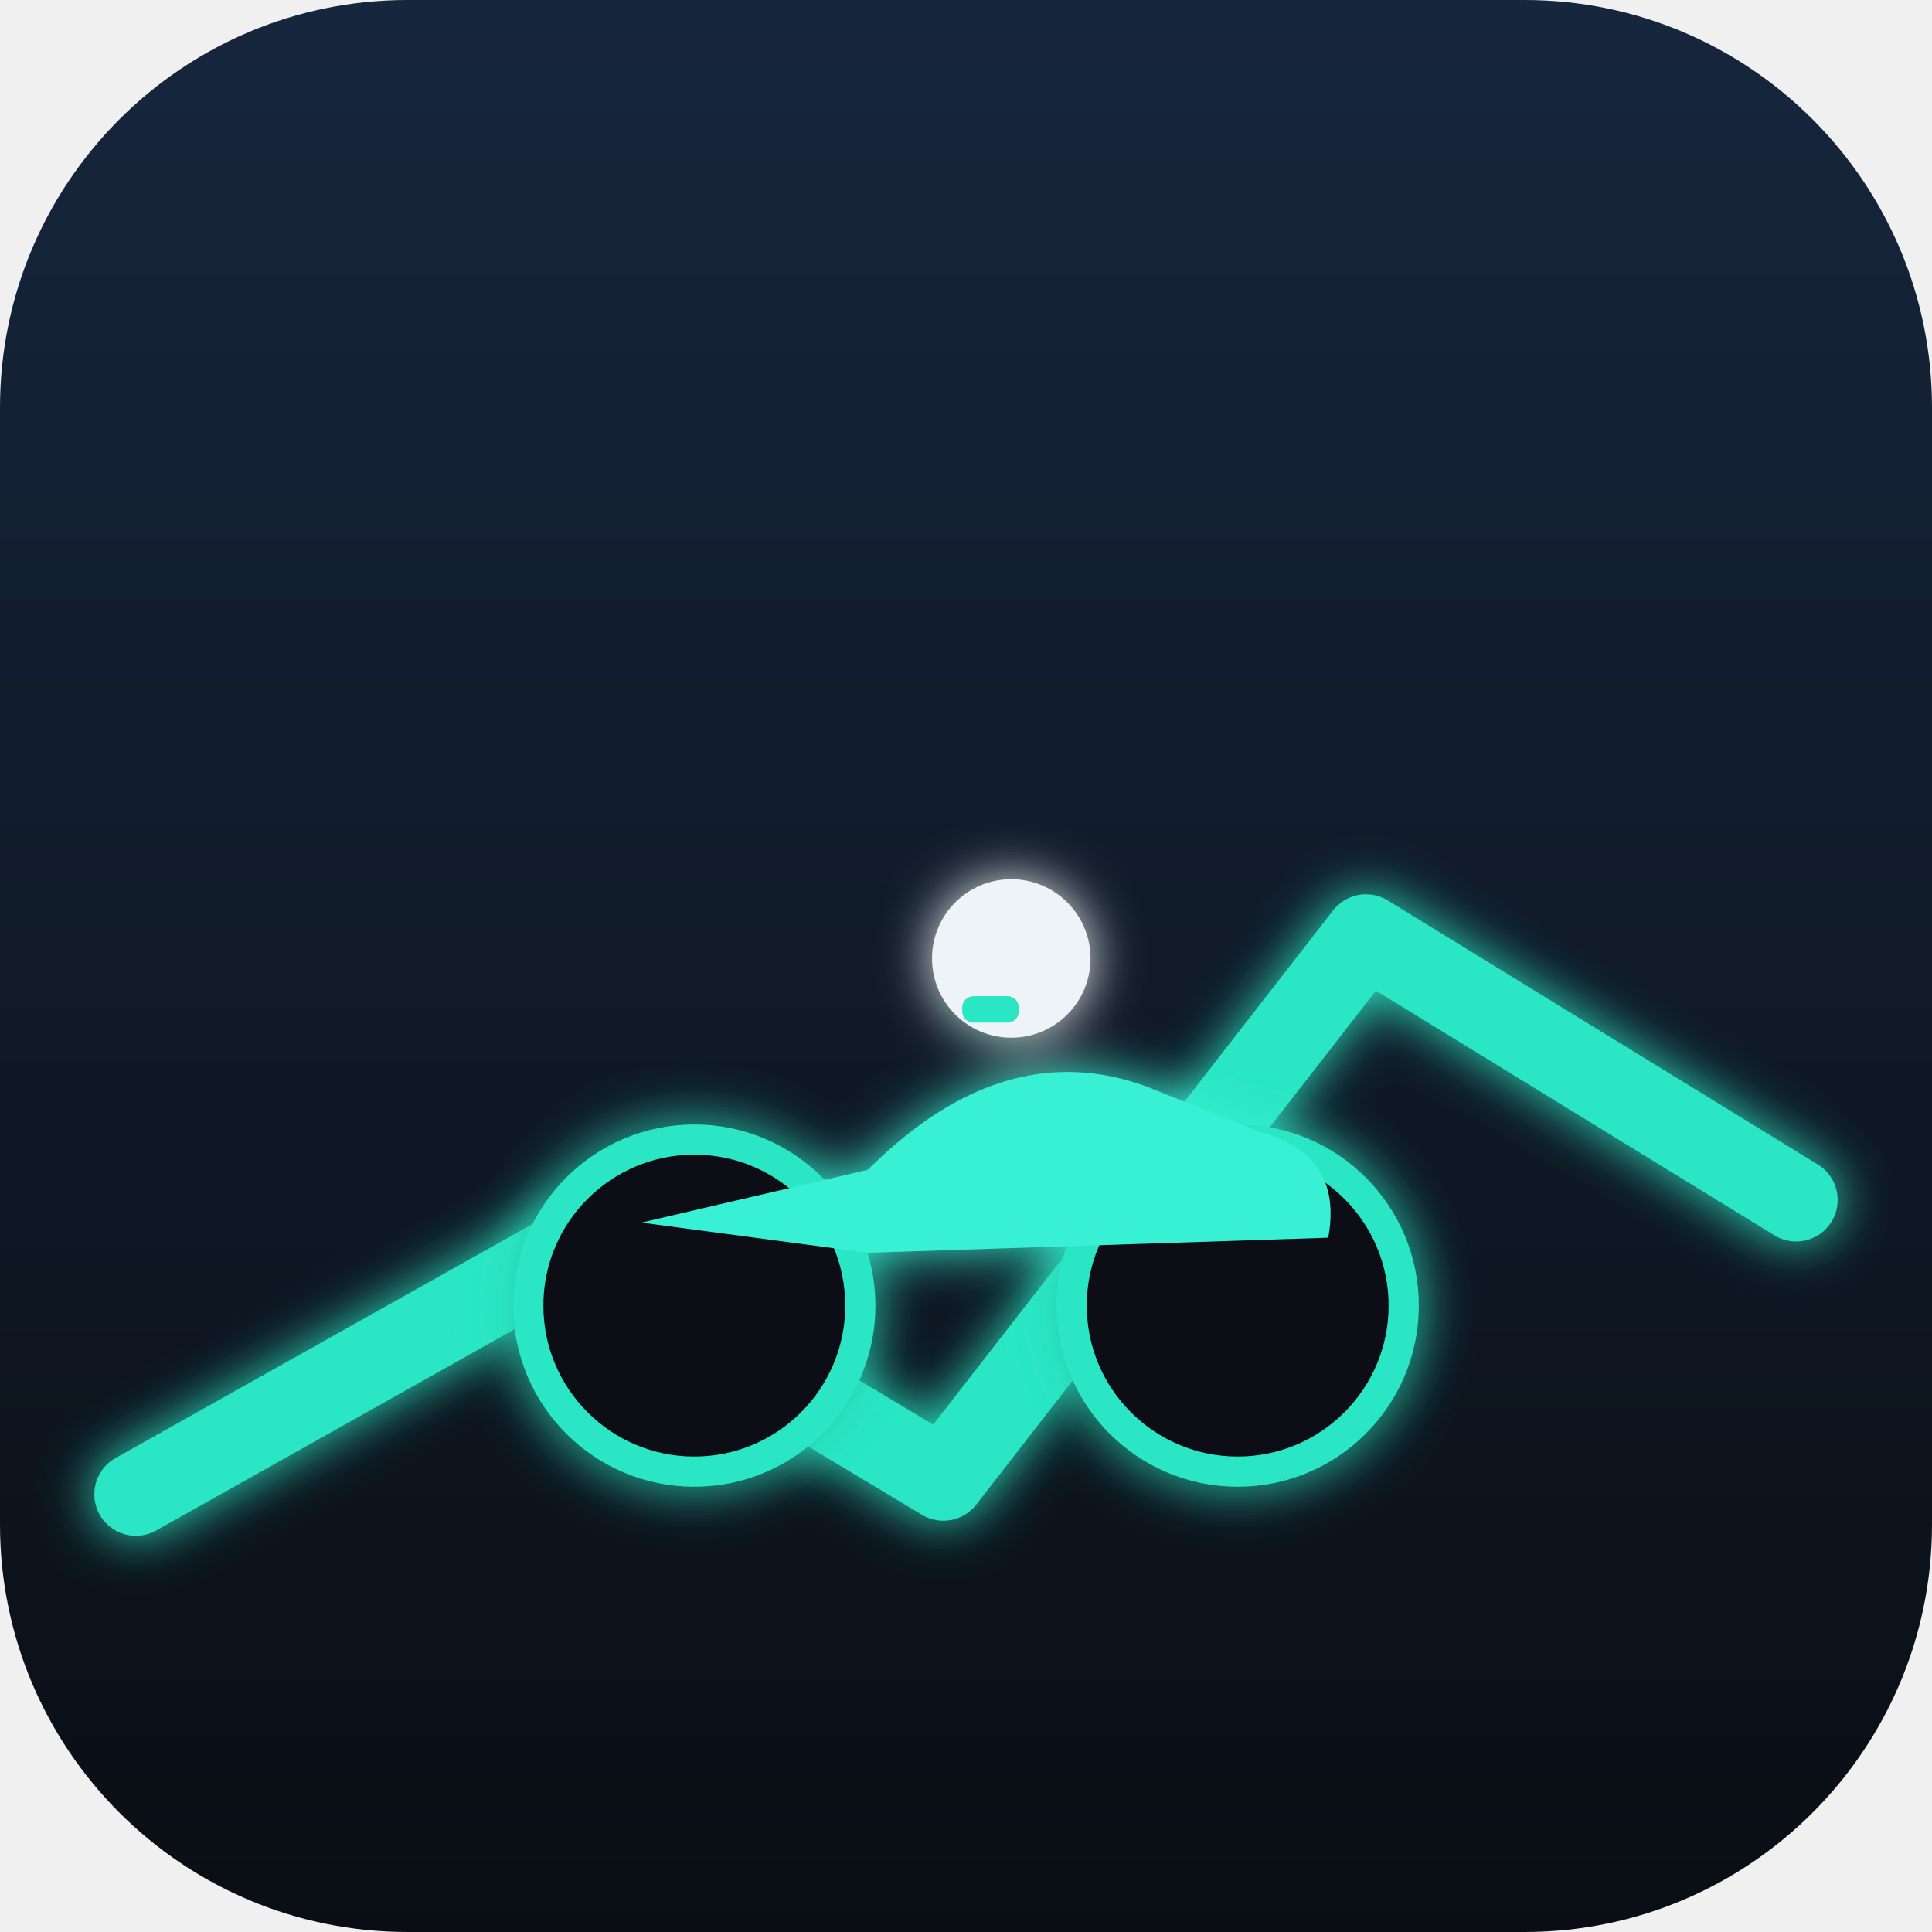
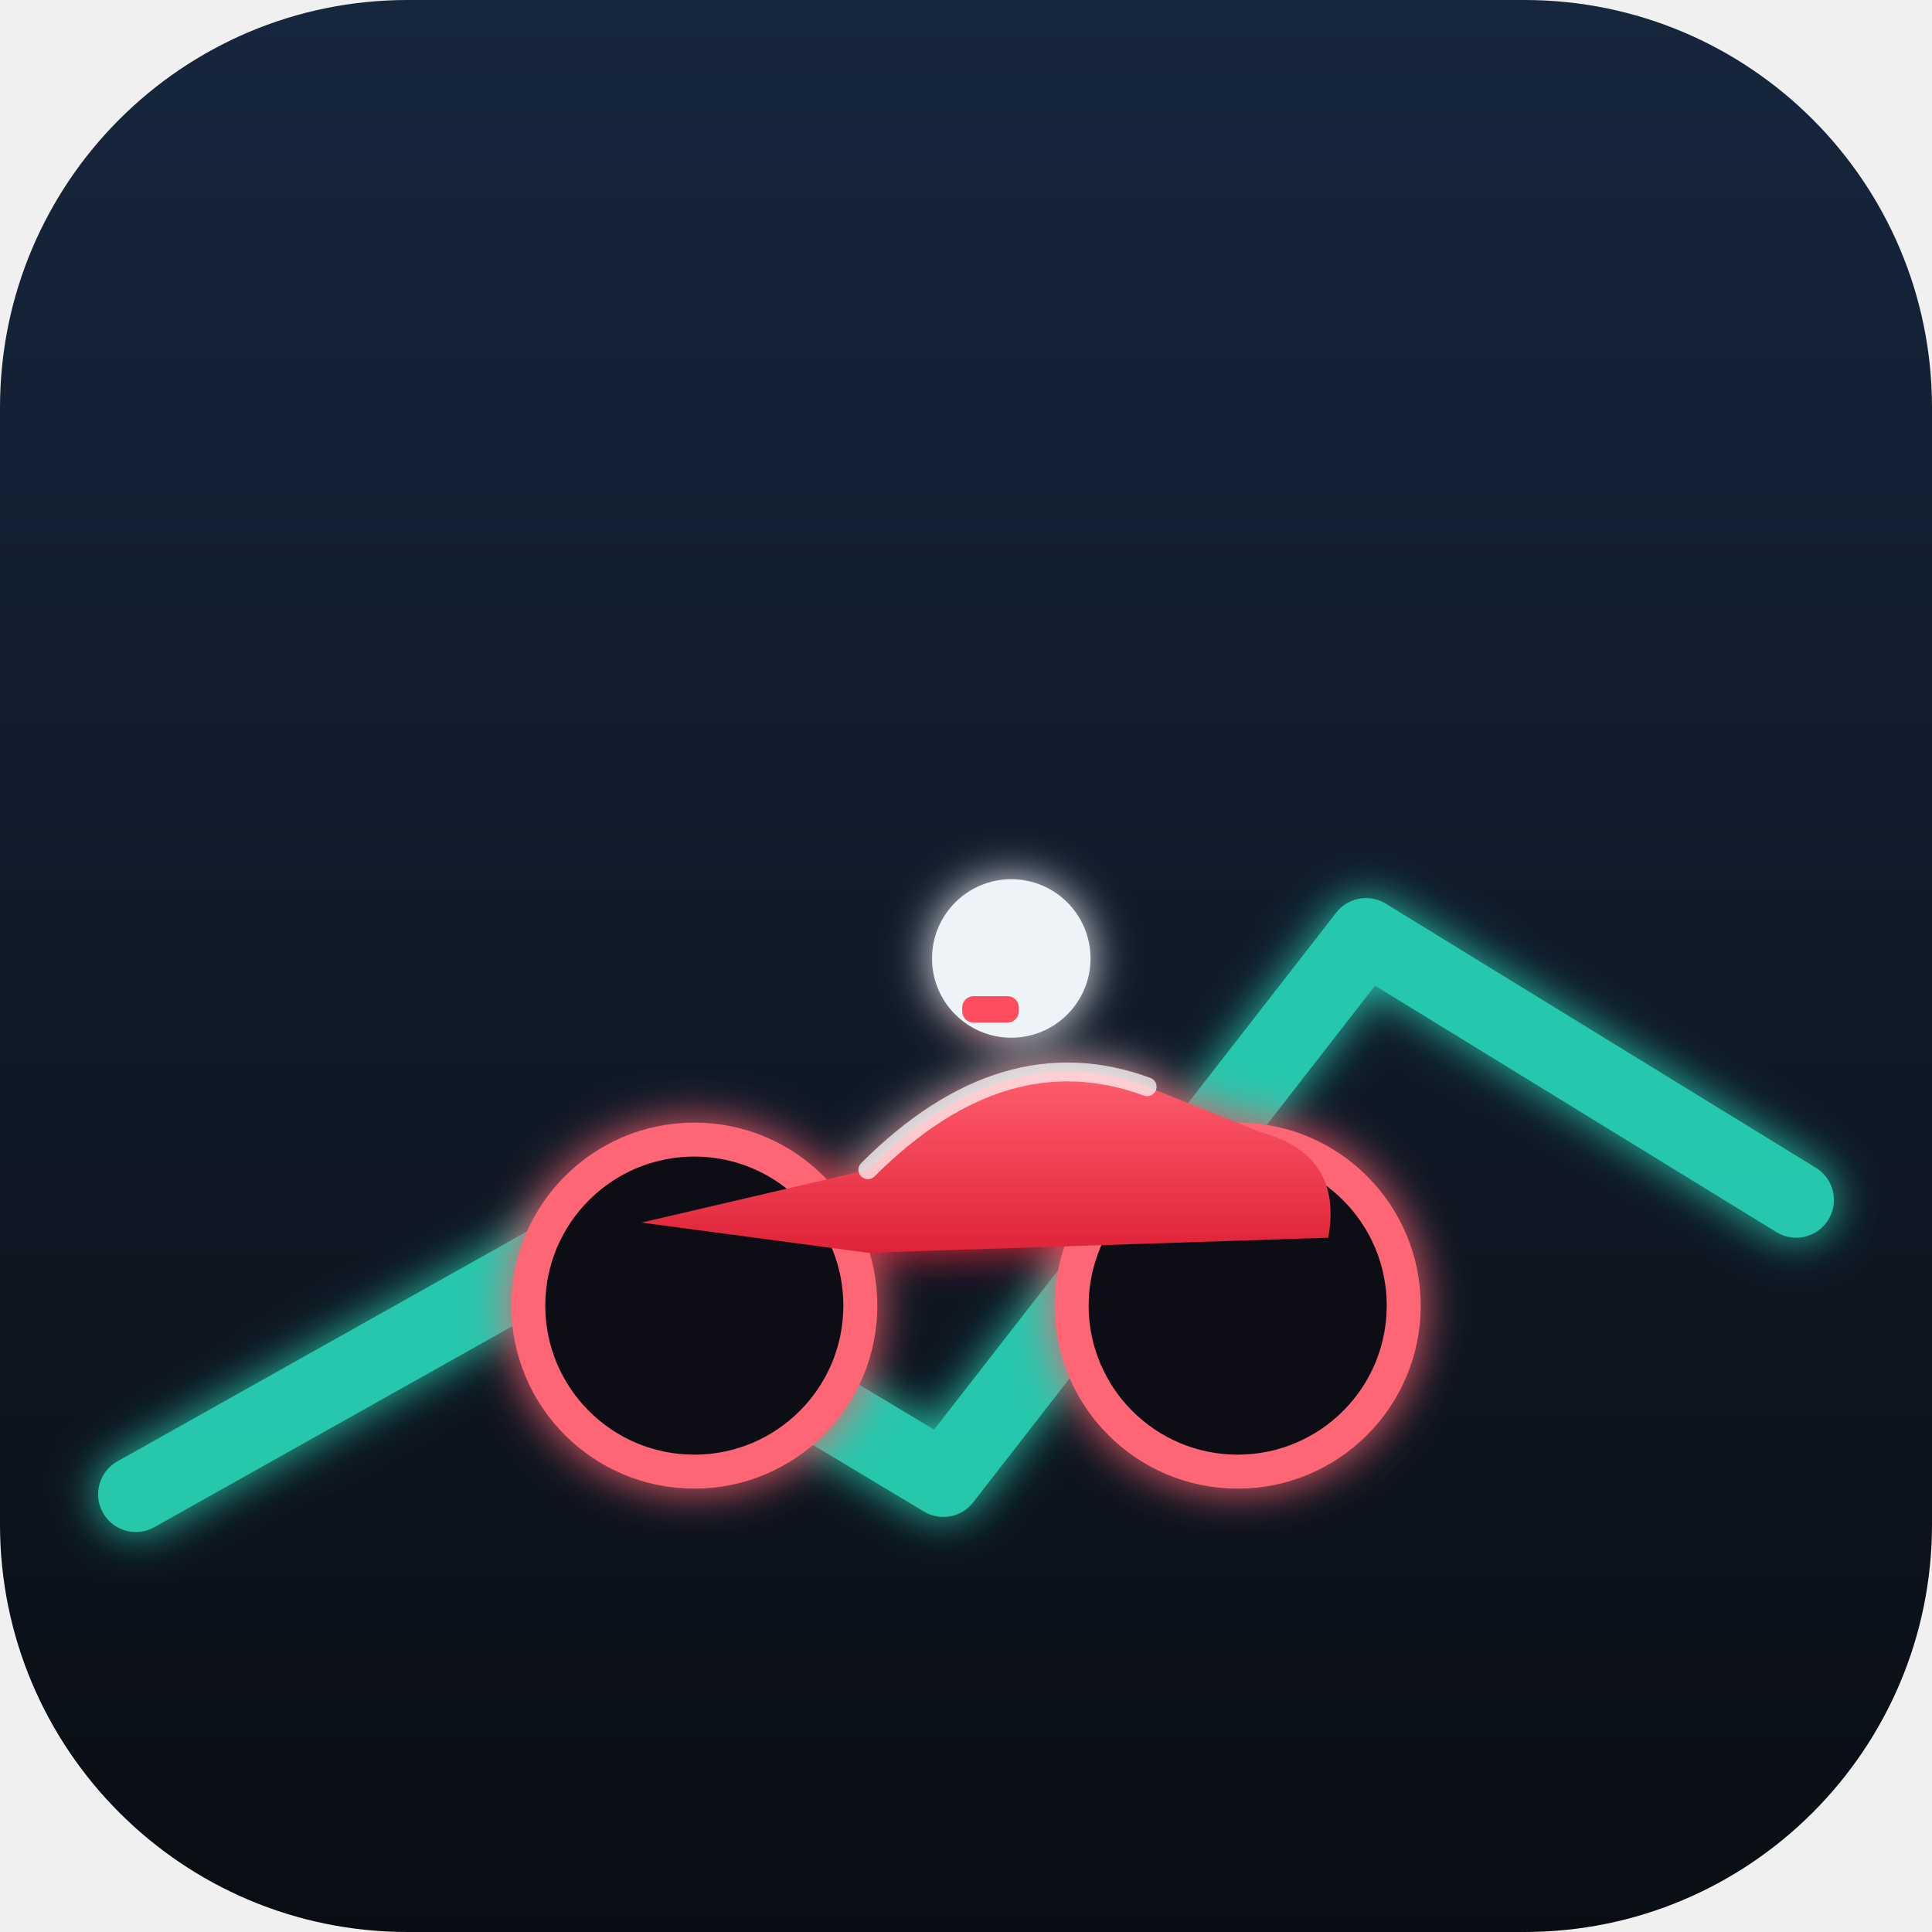
<svg xmlns="http://www.w3.org/2000/svg" viewBox="0 0 512 512">
  <defs>
    <linearGradient id="bg" x1="0" y1="0" x2="0" y2="1">
      <stop offset="0" stop-color="#16263d" />
      <stop offset="1" stop-color="#0a0e14" />
    </linearGradient>
+     <linearGradient id="red" x1="0" y1="0" x2="0" y2="1">
+       <stop offset="0" stop-color="#ff5e6e" />
+       <stop offset="1" stop-color="#e02338" />
+     </linearGradient>
    <filter id="g" x="-30%" y="-30%" width="160%" height="160%">
-       <feGaussianBlur stdDeviation="7" result="b" />
+       <feGaussianBlur stdDeviation="6" result="b" />
      <feMerge>
        <feMergeNode in="b" />
        <feMergeNode in="SourceGraphic" />
      </feMerge>
    </filter>
  </defs>
  <rect width="512" height="512" rx="108" fill="url(#bg)" />
-   <path d="M36 396 L150 332 L250 392 L362 248 L476 318" fill="none" stroke="#2ce6c4" stroke-width="22" stroke-linecap="round" stroke-linejoin="round" filter="url(#g)" />
+   <path d="M36 396 L150 332 L250 392 L362 248 L476 318" fill="none" stroke="#2ce6c4" stroke-width="20" stroke-linecap="round" stroke-linejoin="round" filter="url(#g)" opacity="0.85" />
  <g transform="translate(256 300)" filter="url(#g)">
-     <circle cx="-72" cy="46" r="44" fill="#0c1117" stroke="#2ce6c4" stroke-width="8" />
-     <circle cx="72" cy="46" r="44" fill="#0c1117" stroke="#2ce6c4" stroke-width="8" />
-     <path d="M-86 24 L-26 10 Q10 -26 48 -12 L78 0 Q100 6 96 28 L-26 32 Z" fill="#39f0d4" />
+     <circle cx="-72" cy="46" r="44" fill="#0c1117" stroke="#ff6675" stroke-width="9" />
+     <circle cx="72" cy="46" r="44" fill="#0c1117" stroke="#ff6675" stroke-width="9" />
+     <path d="M-86 24 L-26 10 Q10 -26 48 -12 L78 0 Q100 6 96 28 L-26 32 Z" fill="url(#red)" />
+     <path d="M-26 10 Q10 -26 48 -12" fill="none" stroke="#fff" stroke-width="5" stroke-linecap="round" opacity="0.7" />
    <circle cx="12" cy="-46" r="21" fill="#eef3f7" />
-     <rect x="-1" y="-36" width="15" height="7" rx="3" fill="#2ce6c4" />
+     <rect x="-1" y="-36" width="15" height="7" rx="3" fill="#ff4d5e" />
  </g>
</svg>
